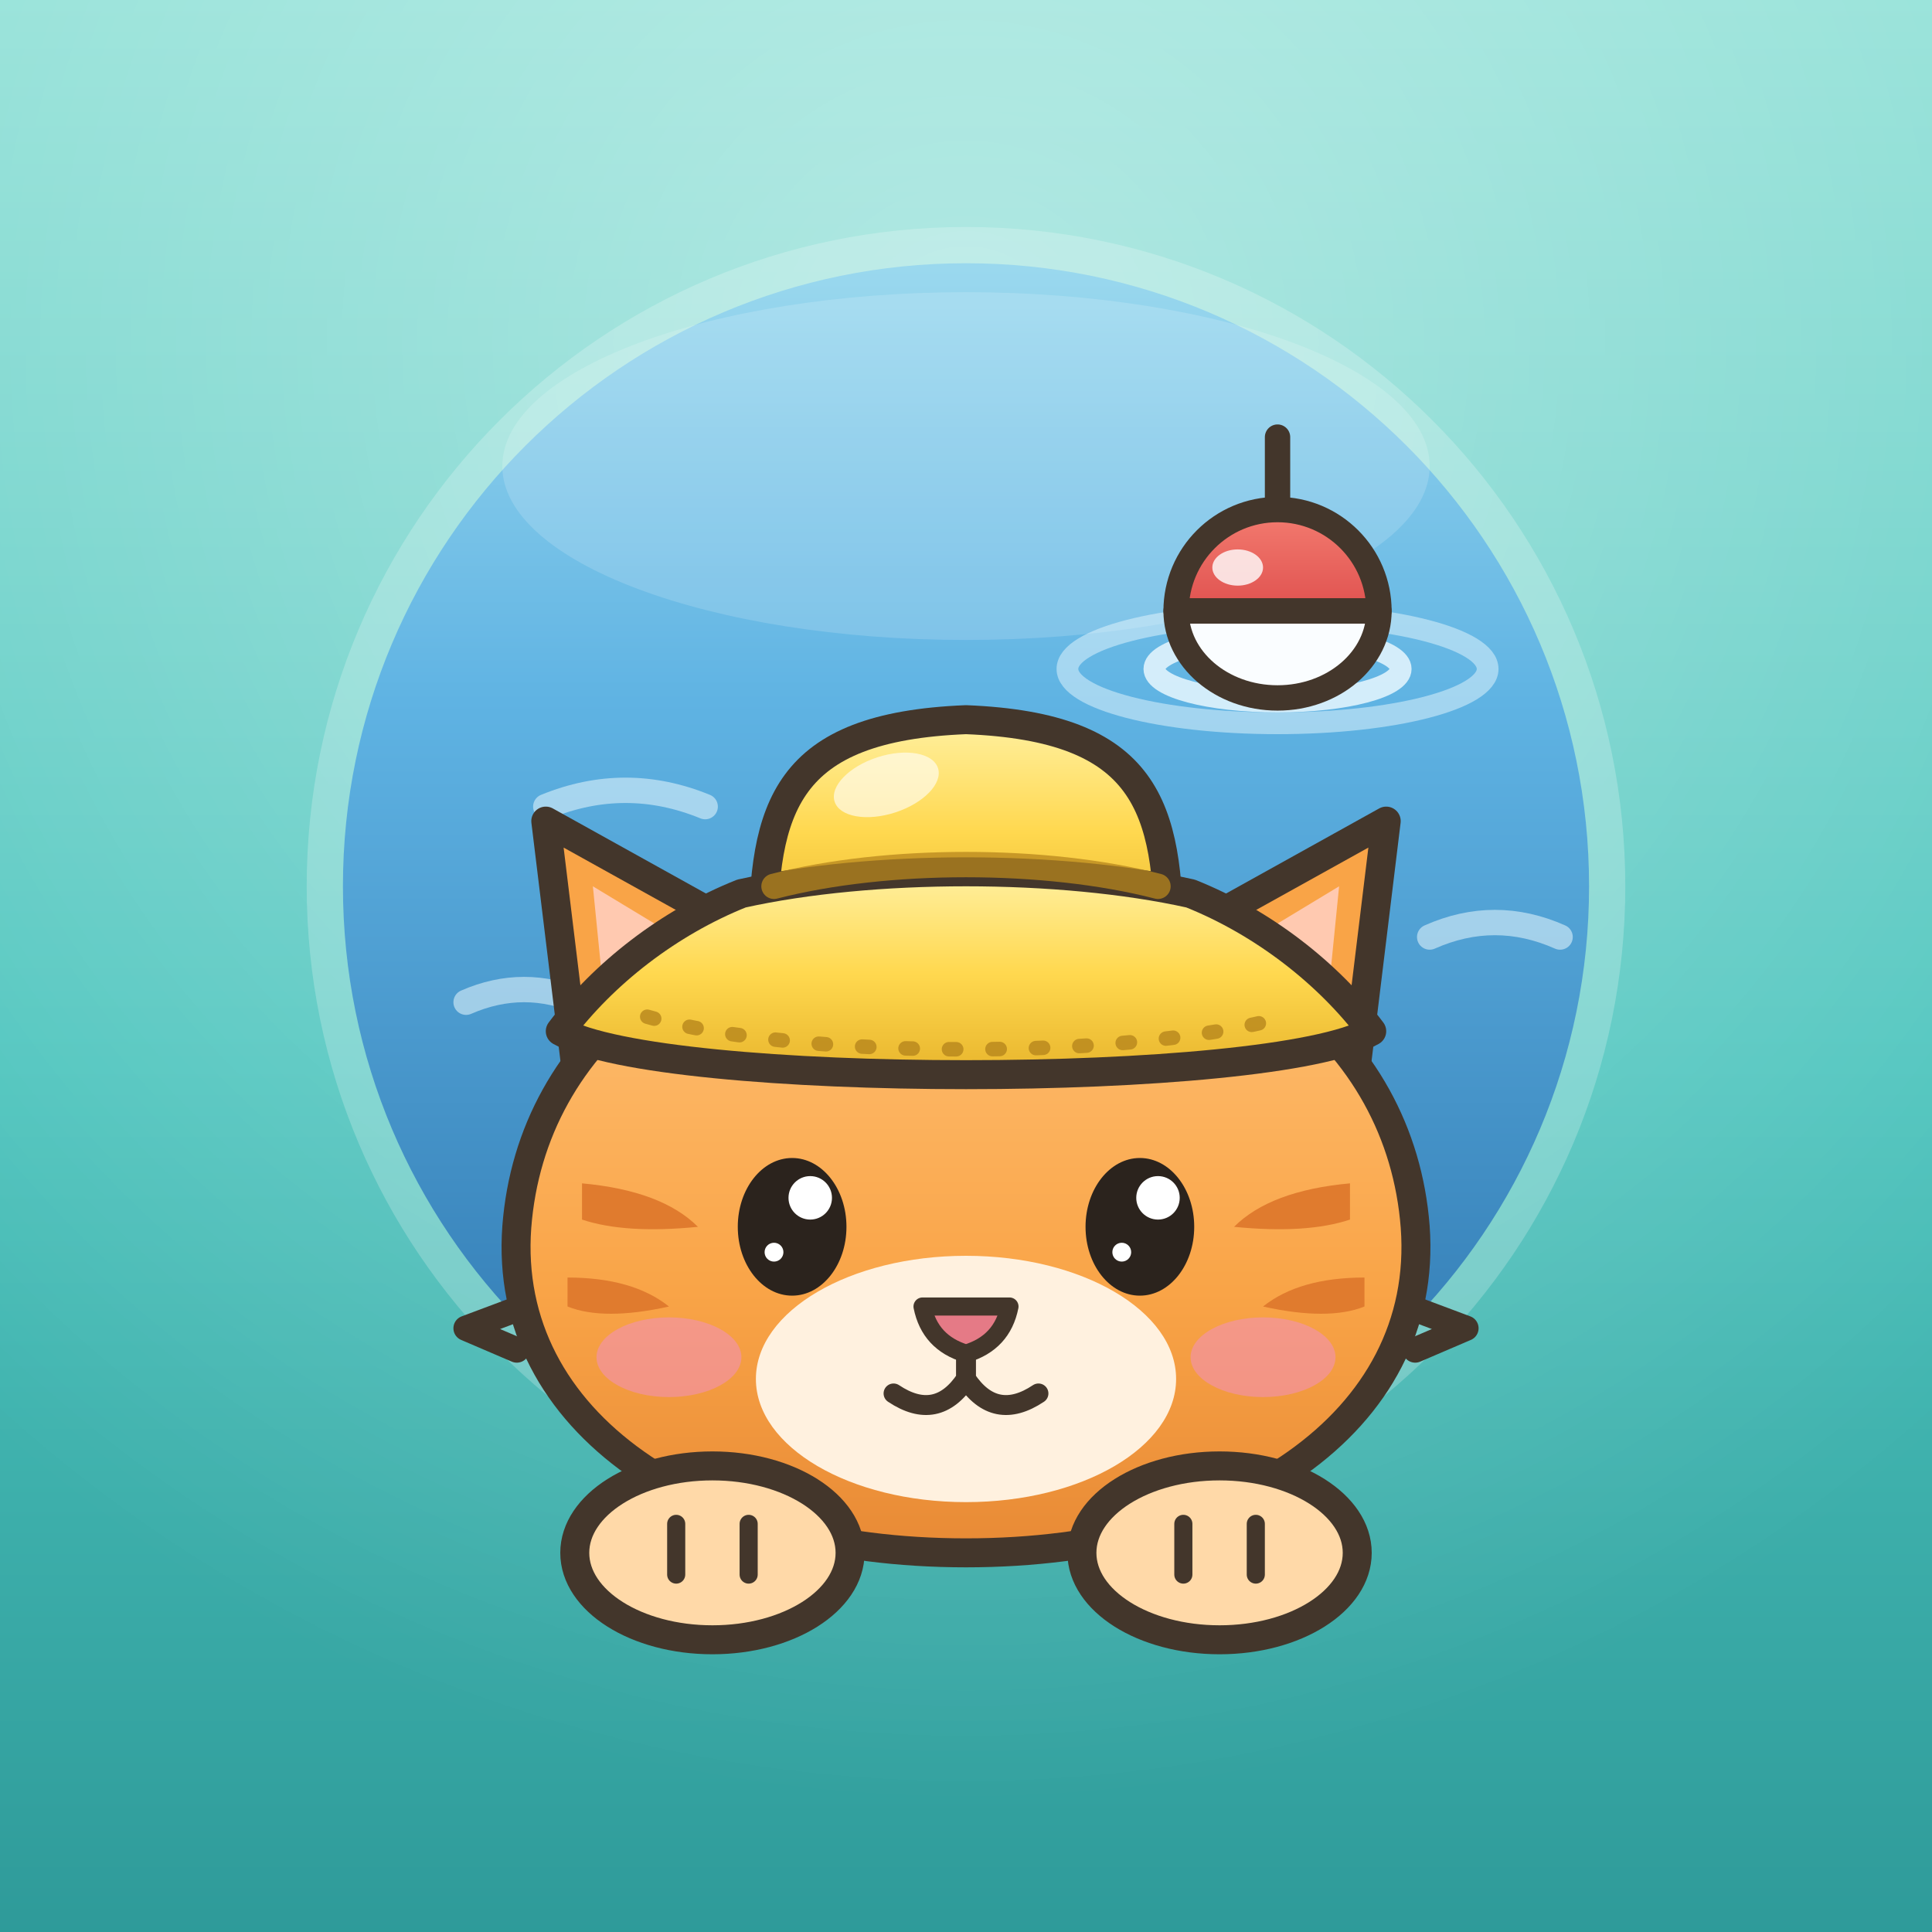
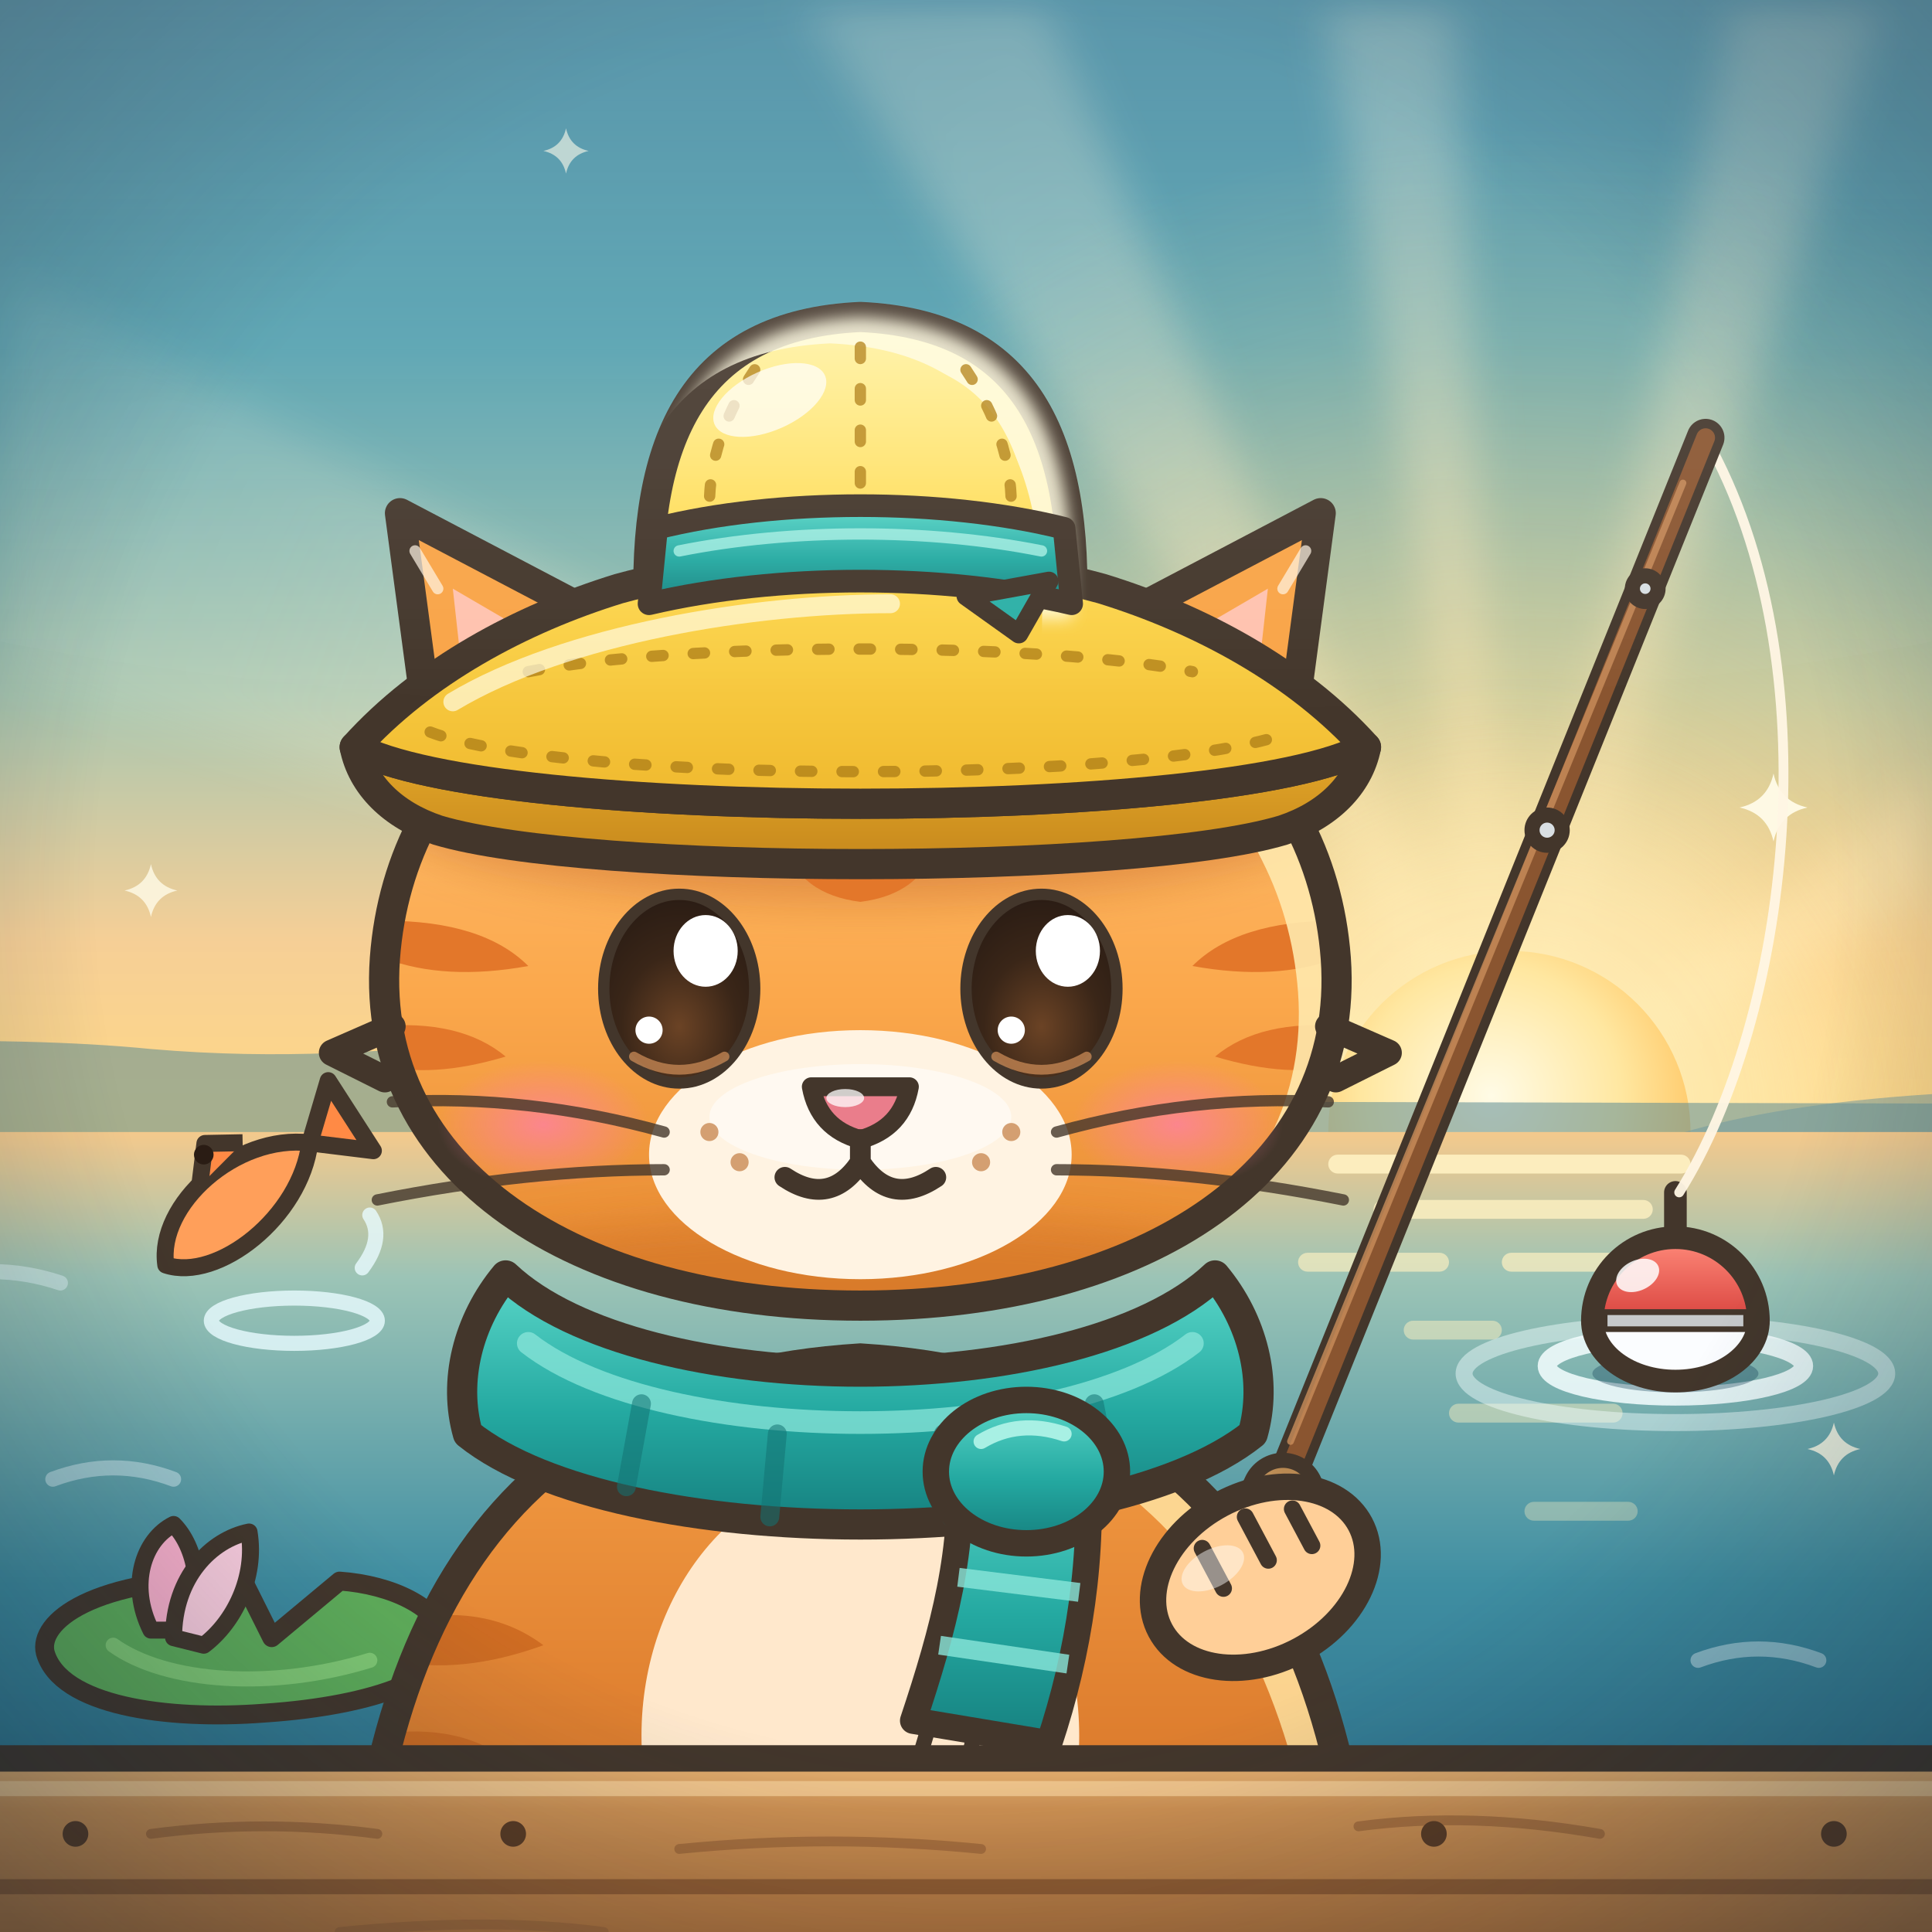
<svg xmlns="http://www.w3.org/2000/svg" width="512" height="512" viewBox="0 0 512 512">
  <defs>
-     <linearGradient id="bgTeal" x1="0" y1="0" x2="0" y2="1">
-       <stop offset="0" stop-color="#8fe0d6" />
-       <stop offset="0.55" stop-color="#4cc4bd" />
-       <stop offset="1" stop-color="#2e9a99" />
-     </linearGradient>
-     <radialGradient id="bgGlow" cx="0.5" cy="0.18" r="0.75">
-       <stop offset="0" stop-color="#ffffff" stop-opacity="0.38" />
+     <linearGradient id="v2sky" x1="0" y1="-60" x2="0" y2="300" gradientUnits="userSpaceOnUse">
+       <stop offset="0" stop-color="#1f6787" />
+       <stop offset="0.42" stop-color="#4f9ead" />
+       <stop offset="0.68" stop-color="#a9c6b0" />
+       <stop offset="0.86" stop-color="#f6cf96" />
+       <stop offset="1" stop-color="#ffd885" />
+     </linearGradient>
+     <linearGradient id="v2water" x1="0" y1="300" x2="0" y2="540" gradientUnits="userSpaceOnUse">
+       <stop offset="0" stop-color="#f4c98c" />
+       <stop offset="0.16" stop-color="#9cc4b6" />
+       <stop offset="0.5" stop-color="#3f8ea2" />
+       <stop offset="1" stop-color="#1d5675" />
+     </linearGradient>
+     <radialGradient id="v2glow" cx="400" cy="294" r="260" gradientUnits="userSpaceOnUse">
+       <stop offset="0" stop-color="#fff4c8" stop-opacity="0.95" />
+       <stop offset="0.3" stop-color="#ffd98a" stop-opacity="0.55" />
+       <stop offset="1" stop-color="#ffc870" stop-opacity="0" />
+     </radialGradient>
+     <radialGradient id="v2ray" cx="400" cy="294" r="520" gradientUnits="userSpaceOnUse">
+       <stop offset="0" stop-color="#fff6d8" stop-opacity="0.55" />
+       <stop offset="1" stop-color="#fff6d8" stop-opacity="0" />
+     </radialGradient>
+     <radialGradient id="v2sun" cx="0.45" cy="0.4" r="0.6">
+       <stop offset="0" stop-color="#fffbe6" />
+       <stop offset="0.6" stop-color="#ffe7a0" />
+       <stop offset="1" stop-color="#ffc664" />
+     </radialGradient>
+     <linearGradient id="v2fur" x1="0" y1="162" x2="0" y2="346" gradientUnits="userSpaceOnUse">
+       <stop offset="0" stop-color="#ffc57c" />
+       <stop offset="0.55" stop-color="#fba84c" />
+       <stop offset="1" stop-color="#e5872f" />
+     </linearGradient>
+     <linearGradient id="v2body" x1="0" y1="360" x2="0" y2="480" gradientUnits="userSpaceOnUse">
+       <stop offset="0" stop-color="#f6a046" />
+       <stop offset="1" stop-color="#d9772a" />
+     </linearGradient>
+     <linearGradient id="v2hat" x1="0" y1="84" x2="0" y2="220" gradientUnits="userSpaceOnUse">
+       <stop offset="0" stop-color="#fff3a8" />
+       <stop offset="0.45" stop-color="#ffdb52" />
+       <stop offset="1" stop-color="#eeb52a" />
+     </linearGradient>
+     <linearGradient id="v2brimLip" x1="0" y1="196" x2="0" y2="226" gradientUnits="userSpaceOnUse">
+       <stop offset="0" stop-color="#e5a92a" />
+       <stop offset="1" stop-color="#c98b1d" />
+     </linearGradient>
+     <linearGradient id="v2teal" x1="0" y1="0" x2="0" y2="1">
+       <stop offset="0" stop-color="#5ad6c8" />
+       <stop offset="0.55" stop-color="#24a9a1" />
+       <stop offset="1" stop-color="#16807f" />
+     </linearGradient>
+     <linearGradient id="v2red" x1="0" y1="0" x2="0" y2="1">
+       <stop offset="0" stop-color="#ff8a7a" />
+       <stop offset="1" stop-color="#d9443f" />
+     </linearGradient>
+     <linearGradient id="v2wood" x1="0" y1="466" x2="0" y2="520" gradientUnits="userSpaceOnUse">
+       <stop offset="0" stop-color="#e8b475" />
+       <stop offset="0.25" stop-color="#cf9152" />
+       <stop offset="1" stop-color="#a86a35" />
+     </linearGradient>
+     <linearGradient id="v2cork" x1="0" y1="0" x2="1" y2="0">
+       <stop offset="0" stop-color="#e9c38d" />
+       <stop offset="1" stop-color="#b98952" />
+     </linearGradient>
+     <radialGradient id="v2eye" cx="0.5" cy="0.7" r="0.7">
+       <stop offset="0" stop-color="#6b4325" />
+       <stop offset="0.55" stop-color="#3a2618" />
+       <stop offset="1" stop-color="#2a1c14" />
+     </radialGradient>
+     <radialGradient id="v2blush" cx="0.5" cy="0.5" r="0.5">
+       <stop offset="0" stop-color="#ff7fa6" stop-opacity="0.75" />
+       <stop offset="1" stop-color="#ff7fa6" stop-opacity="0" />
+     </radialGradient>
+     <radialGradient id="v2vig" cx="0.5" cy="0.46" r="0.72">
+       <stop offset="0.62" stop-color="#0c2233" stop-opacity="0" />
+       <stop offset="1" stop-color="#0c2233" stop-opacity="0.42" />
+     </radialGradient>
+     <linearGradient id="v2sheen" x1="0" y1="0" x2="0" y2="1">
+       <stop offset="0" stop-color="#ffffff" stop-opacity="0.28" />
      <stop offset="1" stop-color="#ffffff" stop-opacity="0" />
-     </radialGradient>
-     <linearGradient id="water" x1="0" y1="0" x2="0" y2="1">
-       <stop offset="0" stop-color="#9ad8ee" />
-       <stop offset="0.35" stop-color="#5fb3e3" />
-       <stop offset="1" stop-color="#2c74ae" />
-     </linearGradient>
-     <linearGradient id="fur" x1="0" y1="0" x2="0" y2="1">
-       <stop offset="0" stop-color="#ffc277" />
-       <stop offset="0.6" stop-color="#f9a447" />
-       <stop offset="1" stop-color="#e88a35" />
-     </linearGradient>
-     <linearGradient id="hat" x1="0" y1="0" x2="0" y2="1">
-       <stop offset="0" stop-color="#fff0a0" />
-       <stop offset="0.5" stop-color="#ffd84f" />
-       <stop offset="1" stop-color="#e8b52c" />
-     </linearGradient>
-     <linearGradient id="red" x1="0" y1="0" x2="0" y2="1">
-       <stop offset="0" stop-color="#f47c70" />
-       <stop offset="1" stop-color="#df514f" />
-     </linearGradient>
+     </linearGradient>
+     <filter id="v2b2" x="-20%" y="-20%" width="140%" height="140%">
+       <feGaussianBlur stdDeviation="2" />
+     </filter>
+     <filter id="v2b6" x="-30%" y="-30%" width="160%" height="160%">
+       <feGaussianBlur stdDeviation="6" />
+     </filter>
+     <filter id="v2b14" x="-50%" y="-50%" width="200%" height="200%">
+       <feGaussianBlur stdDeviation="14" />
+     </filter>
+     <clipPath id="v2headClip">
+       <path d="M228 162 C304 162 350 200 354 254 C358 310 304 346 228 346 C152 346 98 310 102 254 C106 200 152 162 228 162 Z" />
+     </clipPath>
+     <clipPath id="v2bodyClip">
+       <path d="M94 540 C94 432 132 366 228 360 C324 366 362 432 362 540 Z" />
+     </clipPath>
+     <clipPath id="v2skyClip">
+       <rect x="-500" y="-500" width="1600" height="800" />
+     </clipPath>
+     <mask id="v2rimHead" maskUnits="userSpaceOnUse" x="-100" y="-100" width="700" height="700">
+       <path d="M228 162 C304 162 350 200 354 254 C358 310 304 346 228 346 C152 346 98 310 102 254 C106 200 152 162 228 162 Z" fill="none" stroke="#fff" stroke-width="26" />
+       <path d="M228 162 C304 162 350 200 354 254 C358 310 304 346 228 346 C152 346 98 310 102 254 C106 200 152 162 228 162 Z" fill="#000" transform="translate(-10 9)" />
+     </mask>
+     <mask id="v2rimBody" maskUnits="userSpaceOnUse" x="-100" y="-100" width="700" height="800">
+       <path d="M94 540 C94 432 132 366 228 360 C324 366 362 432 362 540 Z" fill="none" stroke="#fff" stroke-width="26" />
+       <path d="M94 540 C94 432 132 366 228 360 C324 366 362 432 362 540 Z" fill="#000" transform="translate(-10 8)" />
+     </mask>
+     <mask id="v2rimHat" maskUnits="userSpaceOnUse" x="-100" y="-100" width="700" height="700">
+       <path d="M172 164 C170 116 184 86 228 84 C272 86 286 116 284 164 Z" fill="none" stroke="#fff" stroke-width="20" />
+       <path d="M172 164 C170 116 184 86 228 84 C272 86 286 116 284 164 Z" fill="#000" transform="translate(-8 7)" />
+     </mask>
  </defs>
-   <rect width="512" height="512" rx="0" fill="url(#bgTeal)" />
-   <rect width="512" height="512" rx="0" fill="url(#bgGlow)" />
-   <g transform="translate(256 256) scale(0.96) translate(-256 -258)">
-     <circle cx="256" cy="236" r="182" fill="#ffffff" opacity="0.22" />
-     <circle cx="256" cy="236" r="172" fill="url(#water)" />
-     <ellipse cx="256" cy="120" rx="128" ry="48" fill="#ffffff" opacity="0.16" />
-     <g fill="none" stroke="#e8f7fe" stroke-linecap="round" opacity="0.55" stroke-width="7">
-       <path d="M140 214 q22 -9 44 0" />
-       <path d="M384 250 q18 -8 36 0" />
-       <path d="M118 268 q16 -7 32 0" />
+   <rect x="-500" y="-500" width="1600" height="802" fill="url(#v2sky)" />
+   <g clip-path="url(#v2skyClip)" filter="url(#v2b6)">
+     <path d="M400 294 L-200 -40 L-200 120 Z M400 294 L20 -300 L150 -300 Z M400 294 L300 -300 L370 -300 Z M400 294 L520 -300 L600 -300 Z M400 294 L900 -100 L900 40 Z" fill="url(#v2ray)" />
+   </g>
+   <circle cx="400" cy="294" r="300" fill="url(#v2glow)" />
+   <circle cx="400" cy="298" r="90" fill="#fff3c0" opacity="0.45" filter="url(#v2b14)" />
+   <circle cx="400" cy="300" r="48" fill="url(#v2sun)" />
+   <path d="M-500 302 L-500 290 C-200 286 -40 270 40 278 C110 284 150 268 214 276 C262 282 300 290 340 292 L1100 294 L1100 302 Z" fill="#5d8c94" opacity="0.55" />
+   <path d="M440 302 C470 292 520 286 600 290 L1100 292 L1100 302 Z" fill="#6c97a0" opacity="0.5" />
+   <rect x="-500" y="300" width="1600" height="900" fill="url(#v2water)" />
+   <g fill="#fff1c2" stroke-linecap="round">
+     <rect x="352" y="306" width="96" height="5" rx="2.5" opacity="0.9" />
+     <rect x="364" y="318" width="74" height="5" rx="2.5" opacity="0.8" />
+     <rect x="344" y="332" width="40" height="5" rx="2.5" opacity="0.65" />
+     <rect x="398" y="332" width="54" height="5" rx="2.5" opacity="0.7" />
+     <rect x="372" y="350" width="26" height="5" rx="2.5" opacity="0.5" />
+     <rect x="384" y="372" width="46" height="5" rx="2.5" opacity="0.45" />
+     <rect x="404" y="398" width="30" height="5" rx="2.5" opacity="0.35" />
+   </g>
+   <g fill="none" stroke="#e9fbff" stroke-linecap="round" stroke-width="4" opacity="0.45">
+     <path d="M14 392 q16 -6 32 0" />
+     <path d="M40 452 q14 -5 28 0" />
+     <path d="M450 440 q16 -6 32 0" />
+     <path d="M-20 340 q18 -6 36 0" />
+   </g>
+   <g stroke="#43362b" stroke-width="5" stroke-linejoin="round">
+     <path d="M64 418 C24 418 10 430 12 438 C16 452 44 456 70 454 C100 452 120 444 118 434 C116 426 104 420 90 419 L72 434 Z" fill="#5fae5a" />
+   </g>
+   <path d="M30 436 C44 446 72 448 98 440" fill="none" stroke="#86cf78" stroke-width="4" stroke-linecap="round" opacity="0.9" />
+   <g stroke="#43362b" stroke-width="4.5" stroke-linejoin="round">
+     <path d="M40 432 C34 420 38 408 46 404 C52 410 54 422 50 432 Z" fill="#ffb3cf" />
+     <path d="M46 434 C46 418 56 408 66 406 C68 418 62 430 54 436 Z" fill="#ffd0e1" />
+   </g>
+   <g fill="none" stroke="#e9fbff" stroke-linecap="round" stroke-width="4" opacity="0.8">
+     <ellipse cx="78" cy="350" rx="22" ry="6" />
+     <path d="M58 334 q-6 -8 -2 -14 M96 336 q6 -8 2 -14" />
+   </g>
+   <g transform="rotate(-38 66 318)" stroke="#43362b" stroke-width="4.5" stroke-linejoin="round">
+     <path d="M38 318 C46 304 74 302 88 316 C74 330 46 330 38 318 Z" fill="#ff9f5a" />
+     <path d="M88 316 L102 306 L100 328 Z" fill="#ff8a45" />
+     <path d="M58 307 l8 -8 l8 6" fill="#ff8a45" />
+   </g>
+   <circle cx="54" cy="306" r="2.6" fill="#2a1c14" />
+   <path d="M470 205 Q471.62 212.38 479 214 Q471.62 215.62 470 223 Q468.38 215.62 461 214 Q468.38 212.38 470 205 Z" fill="#fffbe8" opacity="0.95" />
+   <path d="M40 229 Q41.26 234.74 47 236 Q41.26 237.26 40 243 Q38.74 237.26 33 236 Q38.74 234.74 40 229 Z" fill="#fffbe8" opacity="0.8" />
+   <path d="M486 377 Q487.26 382.74 493 384 Q487.26 385.26 486 391 Q484.74 385.26 479 384 Q484.74 382.74 486 377 Z" fill="#fffbe8" opacity="0.85" />
+   <path d="M150 34 Q151.08 38.92 156 40 Q151.08 41.08 150 46 Q148.92 41.08 144 40 Q148.92 38.92 150 34 Z" fill="#fffbe8" opacity="0.6" />
+   <path d="M330 420 Q330 420 330 420 Q330 420 330 420 Q330 420 330 420 Q330 420 330 420 Z" fill="#fffbe8" opacity="0" />
+   <g fill="none" stroke="#f4feff" stroke-linecap="round">
+     <ellipse cx="444" cy="364" rx="56" ry="13" stroke-width="4.5" opacity="0.45" />
+     <ellipse cx="444" cy="362" rx="34" ry="8" stroke-width="5" opacity="0.85" />
+   </g>
+   <ellipse cx="444" cy="364" rx="22" ry="5" fill="#123e57" opacity="0.35" />
+   <g stroke="#43362b" stroke-width="6" stroke-linejoin="round">
+     <path d="M444 326 v-10" stroke-linecap="round" />
+     <path d="M422 350 a22 22 0 0 1 44 0 z" fill="url(#v2red)" />
+     <path d="M422 350 a22 16 0 0 0 44 0 z" fill="#fbfdff" />
+   </g>
+   <path d="M426 350 h36" stroke="#e7eef2" stroke-width="3" opacity="0.8" />
+   <ellipse cx="434" cy="338" rx="6" ry="4" fill="#ffffff" opacity="0.85" transform="rotate(-25 434 338)" />
+   <path d="M452 116 C486 176 474 270 445 316" fill="none" stroke="#fff6e4" stroke-width="2.6" stroke-linecap="round" opacity="0.95" />
+   <path d="M336 404 L452 116" stroke="#43362b" stroke-width="10" stroke-linecap="round" />
+   <path d="M336 404 L452 116" stroke="#8a5530" stroke-width="5" stroke-linecap="round" />
+   <path d="M342 382 L446 128" stroke="#c98d5a" stroke-width="1.8" stroke-linecap="round" opacity="0.8" />
+   <g stroke="#43362b" stroke-width="4">
+     <circle cx="410" cy="220" r="4" fill="#d9dfe3" />
+     <circle cx="436" cy="156" r="3.4" fill="#d9dfe3" />
+   </g>
+   <path d="M302 478 L340 396" stroke="#43362b" stroke-width="22" stroke-linecap="round" />
+   <path d="M302 478 L340 396" stroke="url(#v2cork)" stroke-width="14" stroke-linecap="round" />
+   <g stroke="#9b6b3b" stroke-width="2.4" stroke-linecap="round" opacity="0.7">
+     <path d="M306 462 l9 4 M314 444 l9 4 M322 426 l9 4" />
+   </g>
+   <g stroke="#43362b" stroke-width="5">
+     <circle cx="300" cy="440" r="15" fill="#3fb6ad" />
+     <circle cx="300" cy="440" r="5" fill="#e6f4f2" />
+   </g>
+   <path d="M290 432 a13 13 0 0 1 12 -6" fill="none" stroke="#bff2ea" stroke-width="3" stroke-linecap="round" />
+   <path d="M94 540 C94 432 132 366 228 360 C324 366 362 432 362 540 Z" fill="url(#v2body)" />
+   <g clip-path="url(#v2bodyClip)">
+     <ellipse cx="228" cy="460" rx="58" ry="70" fill="#ffe8cc" />
+     <g fill="#cf6c22">
+       <path d="M104 430 q24 -6 40 6 q-22 8 -40 4z" />
+       <path d="M352 430 q-24 -6 -40 6 q22 8 40 4z" />
+       <path d="M98 460 q22 -4 36 6 q-20 6 -36 4z" />
    </g>
-     <g fill="none" stroke="#e8f7fe" stroke-linecap="round">
-       <ellipse cx="342" cy="176" rx="58" ry="15" stroke-width="6" opacity="0.5" />
-       <ellipse cx="342" cy="176" rx="34" ry="9" stroke-width="6" opacity="0.85" />
+   </g>
+   <path d="M94 540 C94 432 132 366 228 360 C324 366 362 432 362 540 Z" fill="#ffe2a0" mask="url(#v2rimBody)" opacity="0.85" filter="url(#v2b2)" />
+   <path d="M94 540 C94 432 132 366 228 360 C324 366 362 432 362 540 Z" fill="none" stroke="#43362b" stroke-width="8" />
+   <g stroke="#43362b" stroke-width="7" stroke-linejoin="round">
+     <path d="M254 386 C256 410 250 432 242 456 L278 462 C286 438 290 412 288 386 Z" fill="url(#v2teal)" />
+   </g>
+   <g stroke="#8ae6da" stroke-width="5" opacity="0.8">
+     <path d="M254 418 L286 422" />
+     <path d="M249 436 L283 441" />
+   </g>
+   <g stroke="#43362b" stroke-width="4" stroke-linecap="round">
+     <path d="M246 458 l-3 10 M258 460 l-2 10 M270 462 l-1 10" />
+   </g>
+   <path d="M134 338 C170 372 286 372 322 338 C332 350 336 366 332 380 C292 412 164 412 124 380 C120 366 124 350 134 338 Z" fill="url(#v2teal)" stroke="#43362b" stroke-width="8" stroke-linejoin="round" />
+   <g fill="none" stroke="#8ae6da" stroke-width="6" stroke-linecap="round" opacity="0.75">
+     <path d="M140 356 C176 384 280 384 316 356" />
+   </g>
+   <g fill="none" stroke="#137272" stroke-width="5" stroke-linecap="round" opacity="0.55">
+     <path d="M170 372 l-4 22 M206 380 l-2 22 M250 380 l2 22 M290 372 l4 20" />
+   </g>
+   <ellipse cx="272" cy="390" rx="24" ry="19" fill="url(#v2teal)" stroke="#43362b" stroke-width="7" />
+   <path d="M260 382 q10 -6 22 -2" fill="none" stroke="#a8f0e4" stroke-width="4" stroke-linecap="round" />
+   <g stroke="#43362b" stroke-width="8" stroke-linejoin="round">
+     <path d="M118 226 L106 136 L186 178 Z" fill="#f9a447" />
+     <path d="M338 226 L350 136 L270 178 Z" fill="#f9a447" />
+   </g>
+   <path d="M126 210 L120 156 L168 184 Z" fill="#ffc2ae" />
+   <path d="M330 210 L336 156 L288 184 Z" fill="#ffc2ae" />
+   <path d="M110 146 l6 10 M346 146 l-6 10" stroke="#fff3e2" stroke-width="3" stroke-linecap="round" opacity="0.7" />
+   <path d="M228 162 C304 162 350 200 354 254 C358 310 304 346 228 346 C152 346 98 310 102 254 C106 200 152 162 228 162 Z" fill="url(#v2fur)" />
+   <g clip-path="url(#v2headClip)">
+     <ellipse cx="228" cy="214" rx="124" ry="24" fill="#b14f16" opacity="0.38" filter="url(#v2b6)" />
+     <ellipse cx="228" cy="352" rx="140" ry="30" fill="#c0601a" opacity="0.35" filter="url(#v2b6)" />
+     <g fill="#e3772a">
+       <path d="M208 224 q20 10 40 0 q-4 13 -20 15 q-16 -2 -20 -15z" />
+       <path d="M102 244 q26 0 38 12 q-22 4 -38 -2z" />
+       <path d="M354 244 q-26 0 -38 12 q22 4 38 -2z" />
+       <path d="M100 272 q22 -2 34 8 q-20 6 -34 2z" />
+       <path d="M356 272 q-22 -2 -34 8 q20 6 34 2z" />
    </g>
-     <line x1="342" y1="112" x2="342" y2="138" stroke="#43362b" stroke-width="7" stroke-linecap="round" />
-     <g stroke="#43362b" stroke-width="7" stroke-linejoin="round">
-       <path d="M314 160 a28 28 0 0 1 56 0 z" fill="url(#red)" />
-       <path d="M314 160 a28 24 0 0 0 56 0 z" fill="#fafdff" />
-     </g>
-     <ellipse cx="331" cy="148" rx="7" ry="5" fill="#ffffff" opacity="0.8" />
-     <g stroke="#43362b" stroke-width="8" stroke-linejoin="round">
-       <path d="M150 300 L140 218 L212 258 Z" fill="#f9a447" />
-       <path d="M362 300 L372 218 L300 258 Z" fill="#f9a447" />
-     </g>
-     <path d="M158 286 L153 236 L196 262 Z" fill="#ffc9b0" />
-     <path d="M354 286 L359 236 L316 262 Z" fill="#ffc9b0" />
-     <path d="M256 240 C330 240 376 278 380 330 C384 384 330 420 256 420 C182 420 128 384 132 330 C136 278 182 240 256 240 Z" fill="url(#fur)" stroke="#43362b" stroke-width="8" />
-     <g fill="none" stroke="#43362b" stroke-width="7" stroke-linecap="round" stroke-linejoin="round">
-       <path d="M134 352 l-16 6 l14 6" />
-       <path d="M378 352 l16 6 l-14 6" />
-     </g>
-     <g fill="#e07b2e">
-       <path d="M232 268 q24 16 48 0 q-4 14 -24 16 q-20 -2 -24 -16z" />
-       <path d="M150 318 q22 2 32 12 q-20 2 -32 -2z" />
-       <path d="M362 318 q-22 2 -32 12 q20 2 32 -2z" />
-       <path d="M146 344 q18 0 28 8 q-18 4 -28 0z" />
-       <path d="M366 344 q-18 0 -28 8 q18 4 28 0z" />
-     </g>
-     <ellipse cx="256" cy="372" rx="58" ry="34" fill="#fff1df" />
-     <g fill="#2b231d">
-       <ellipse cx="208" cy="330" rx="15" ry="19" />
-       <ellipse cx="304" cy="330" rx="15" ry="19" />
-     </g>
-     <g fill="#ffffff">
-       <circle cx="213" cy="322" r="6" />
-       <circle cx="309" cy="322" r="6" />
-       <circle cx="203" cy="337" r="2.6" />
-       <circle cx="299" cy="337" r="2.6" />
-     </g>
-     <g fill="#f28fbd" opacity="0.55">
-       <ellipse cx="174" cy="366" rx="20" ry="11" />
-       <ellipse cx="338" cy="366" rx="20" ry="11" />
-     </g>
-     <path d="M244 352 h24 q-2 10 -12 13 q-10 -3 -12 -13z" fill="#e57a86" stroke="#43362b" stroke-width="5" stroke-linejoin="round" />
-     <path d="M256 366 v6 q-8 12 -20 4 M256 372 q8 12 20 4" fill="none" stroke="#43362b" stroke-width="5.5" stroke-linecap="round" stroke-linejoin="round" />
-     <g stroke="#43362b" stroke-width="8" stroke-linejoin="round">
-       <path d="M200 252 C200 214 206 192 256 190 C306 192 312 214 312 252 Z" fill="url(#hat)" />
-       <path d="M194 238 C230 230 282 230 318 238 C338 246 356 260 368 276 C340 292 172 292 144 276 C156 260 174 246 194 238 Z" fill="url(#hat)" />
-     </g>
-     <path d="M203 236 C234 228 278 228 309 236" fill="none" stroke="#b7861c" stroke-width="7" stroke-linecap="round" opacity="0.75" />
-     <path d="M168 272 C210 284 302 284 344 272" fill="none" stroke="#b7861c" stroke-width="4" stroke-linecap="round" stroke-dasharray="2 10" opacity="0.8" />
-     <ellipse cx="234" cy="208" rx="15" ry="8" fill="#ffffff" opacity="0.6" transform="rotate(-18 234 208)" />
-     <g stroke="#43362b" stroke-width="8" stroke-linejoin="round">
-       <ellipse cx="186" cy="420" rx="38" ry="24" fill="#ffd9a8" />
-       <ellipse cx="326" cy="420" rx="38" ry="24" fill="#ffd9a8" />
-     </g>
-     <g fill="none" stroke="#43362b" stroke-width="5" stroke-linecap="round">
-       <path d="M176 412 v14 M196 412 v14" />
-       <path d="M316 412 v14 M336 412 v14" />
-     </g>
-   </g>
+   </g>
+   <path d="M228 162 C304 162 350 200 354 254 C358 310 304 346 228 346 C152 346 98 310 102 254 C106 200 152 162 228 162 Z" fill="#ffe9ad" mask="url(#v2rimHead)" opacity="0.9" filter="url(#v2b2)" />
+   <path d="M228 162 C304 162 350 200 354 254 C358 310 304 346 228 346 C152 346 98 310 102 254 C106 200 152 162 228 162 Z" fill="none" stroke="#43362b" stroke-width="8" />
+   <g fill="none" stroke="#43362b" stroke-width="7" stroke-linecap="round" stroke-linejoin="round">
+     <path d="M104 272 l-16 7 l14 7" />
+     <path d="M352 272 l16 7 l-14 7" />
+   </g>
+   <ellipse cx="228" cy="306" rx="56" ry="33" fill="#fff3e2" />
+   <ellipse cx="228" cy="296" rx="40" ry="14" fill="#ffffff" opacity="0.5" />
+   <ellipse cx="144" cy="298" rx="28" ry="17" fill="url(#v2blush)" />
+   <ellipse cx="312" cy="298" rx="28" ry="17" fill="url(#v2blush)" />
+   <g stroke="#43362b" stroke-width="3">
+     <ellipse cx="180" cy="262" rx="20" ry="25" fill="url(#v2eye)" />
+     <ellipse cx="276" cy="262" rx="20" ry="25" fill="url(#v2eye)" />
+   </g>
+   <g fill="#ffffff">
+     <ellipse cx="187" cy="252" rx="8.5" ry="9.5" />
+     <ellipse cx="283" cy="252" rx="8.5" ry="9.5" />
+     <circle cx="172" cy="273" r="3.6" />
+     <circle cx="268" cy="273" r="3.6" />
+   </g>
+   <g fill="none" stroke="#c98a55" stroke-width="2.6" stroke-linecap="round" opacity="0.75">
+     <path d="M168 280 q12 7 24 0" />
+     <path d="M264 280 q12 7 24 0" />
+   </g>
+   <path d="M215 288 h26 q-2 11 -13 14 q-11 -3 -13 -14z" fill="#ea7d8b" stroke="#43362b" stroke-width="5" stroke-linejoin="round" />
+   <ellipse cx="224" cy="291" rx="5" ry="2.4" fill="#ffffff" opacity="0.75" />
+   <path d="M228 302 v6 q-8 12 -20 4 M228 308 q8 12 20 4" fill="none" stroke="#43362b" stroke-width="5.5" stroke-linecap="round" stroke-linejoin="round" />
+   <g fill="#c98a55" opacity="0.8">
+     <circle cx="196" cy="308" r="2.4" />
+     <circle cx="188" cy="300" r="2.4" />
+     <circle cx="260" cy="308" r="2.4" />
+     <circle cx="268" cy="300" r="2.4" />
+   </g>
+   <g fill="none" stroke="#43362b" stroke-width="3" stroke-linecap="round" opacity="0.8">
+     <path d="M176 300 Q140 290 104 292" />
+     <path d="M176 310 Q140 310 100 318" />
+     <path d="M280 300 Q316 290 352 292" />
+     <path d="M280 310 Q316 310 356 318" />
+   </g>
+   <g stroke="#43362b" stroke-width="8" stroke-linejoin="round">
+     <path d="M172 164 C170 116 184 86 228 84 C272 86 286 116 284 164 Z" fill="url(#v2hat)" />
+     <path d="M94 198 C130 218 326 218 362 198 C360 208 352 216 340 220 C300 232 156 232 116 220 C104 216 96 208 94 198 Z" fill="url(#v2brimLip)" />
+     <path d="M164 156 C200 146 256 146 292 156 C318 164 344 178 362 198 C326 218 130 218 94 198 C112 178 138 164 164 156 Z" fill="url(#v2hat)" />
+   </g>
+   <path d="M172 164 C170 116 184 86 228 84 C272 86 286 116 284 164 Z" fill="#fffbe0" mask="url(#v2rimHat)" opacity="0.85" filter="url(#v2b2)" />
+   <path d="M174 140 C206 132 250 132 282 140 L284 160 C250 152 206 152 172 160 Z" fill="url(#v2teal)" stroke="#43362b" stroke-width="6" stroke-linejoin="round" />
+   <path d="M180 146 C210 140 246 140 276 146" fill="none" stroke="#a8f0e4" stroke-width="3" stroke-linecap="round" opacity="0.8" />
+   <path d="M256 158 l14 10 l8 -14 z" fill="#2bb0a6" stroke="#43362b" stroke-width="5" stroke-linejoin="round" />
+   <g fill="none" stroke="#b5851a" stroke-width="3" stroke-linecap="round" stroke-dasharray="3 8" opacity="0.85">
+     <path d="M228 92 V132" />
+     <path d="M200 98 C192 110 188 122 188 134" />
+     <path d="M256 98 C264 110 268 122 268 134" />
+     <path d="M114 194 C150 208 306 208 342 194" />
+     <path d="M140 178 C180 170 276 170 316 178" />
+   </g>
+   <ellipse cx="204" cy="106" rx="16" ry="8" fill="#ffffff" opacity="0.7" transform="rotate(-24 204 106)" />
+   <path d="M120 186 C150 168 200 160 236 160" fill="none" stroke="#fffbe0" stroke-width="5" stroke-linecap="round" opacity="0.7" />
+   <g transform="rotate(-28 334 418)">
+     <ellipse cx="334" cy="418" rx="30" ry="22" fill="#ffcf98" stroke="#43362b" stroke-width="7" />
+     <path d="M324 404 v12 M338 402 v13 M350 406 v11" stroke="#43362b" stroke-width="4.5" stroke-linecap="round" />
+     <ellipse cx="324" cy="410" rx="9" ry="5" fill="#ffffff" opacity="0.45" />
+   </g>
+   <rect x="-500" y="466" width="1600" height="700" fill="url(#v2wood)" />
+   <path d="M-500 466 H1100" stroke="#43362b" stroke-width="7" />
+   <path d="M-500 474 H1100" stroke="#f6cd95" stroke-width="4" opacity="0.8" />
+   <path d="M-500 500 H1100" stroke="#7f4c26" stroke-width="4" opacity="0.7" />
+   <g fill="none" stroke="#9a6234" stroke-width="2.6" stroke-linecap="round" opacity="0.7">
+     <path d="M40 486 q30 -4 60 0" />
+     <path d="M180 490 q40 -4 80 0" />
+     <path d="M360 484 q30 -4 64 2" />
+     <path d="M90 512 q40 -4 70 0" />
+   </g>
+   <g fill="#5b3a22">
+     <circle cx="20" cy="486" r="3.4" />
+     <circle cx="486" cy="486" r="3.4" />
+     <circle cx="136" cy="486" r="3.4" />
+     <circle cx="380" cy="486" r="3.4" />
+   </g>
+   <rect width="512" height="512" rx="0" fill="url(#v2vig)" />
+   <path d="M0 0  H512  V170 C380 196 132 196 0 170 Z" fill="url(#v2sheen)" opacity="0.7" />
</svg>
